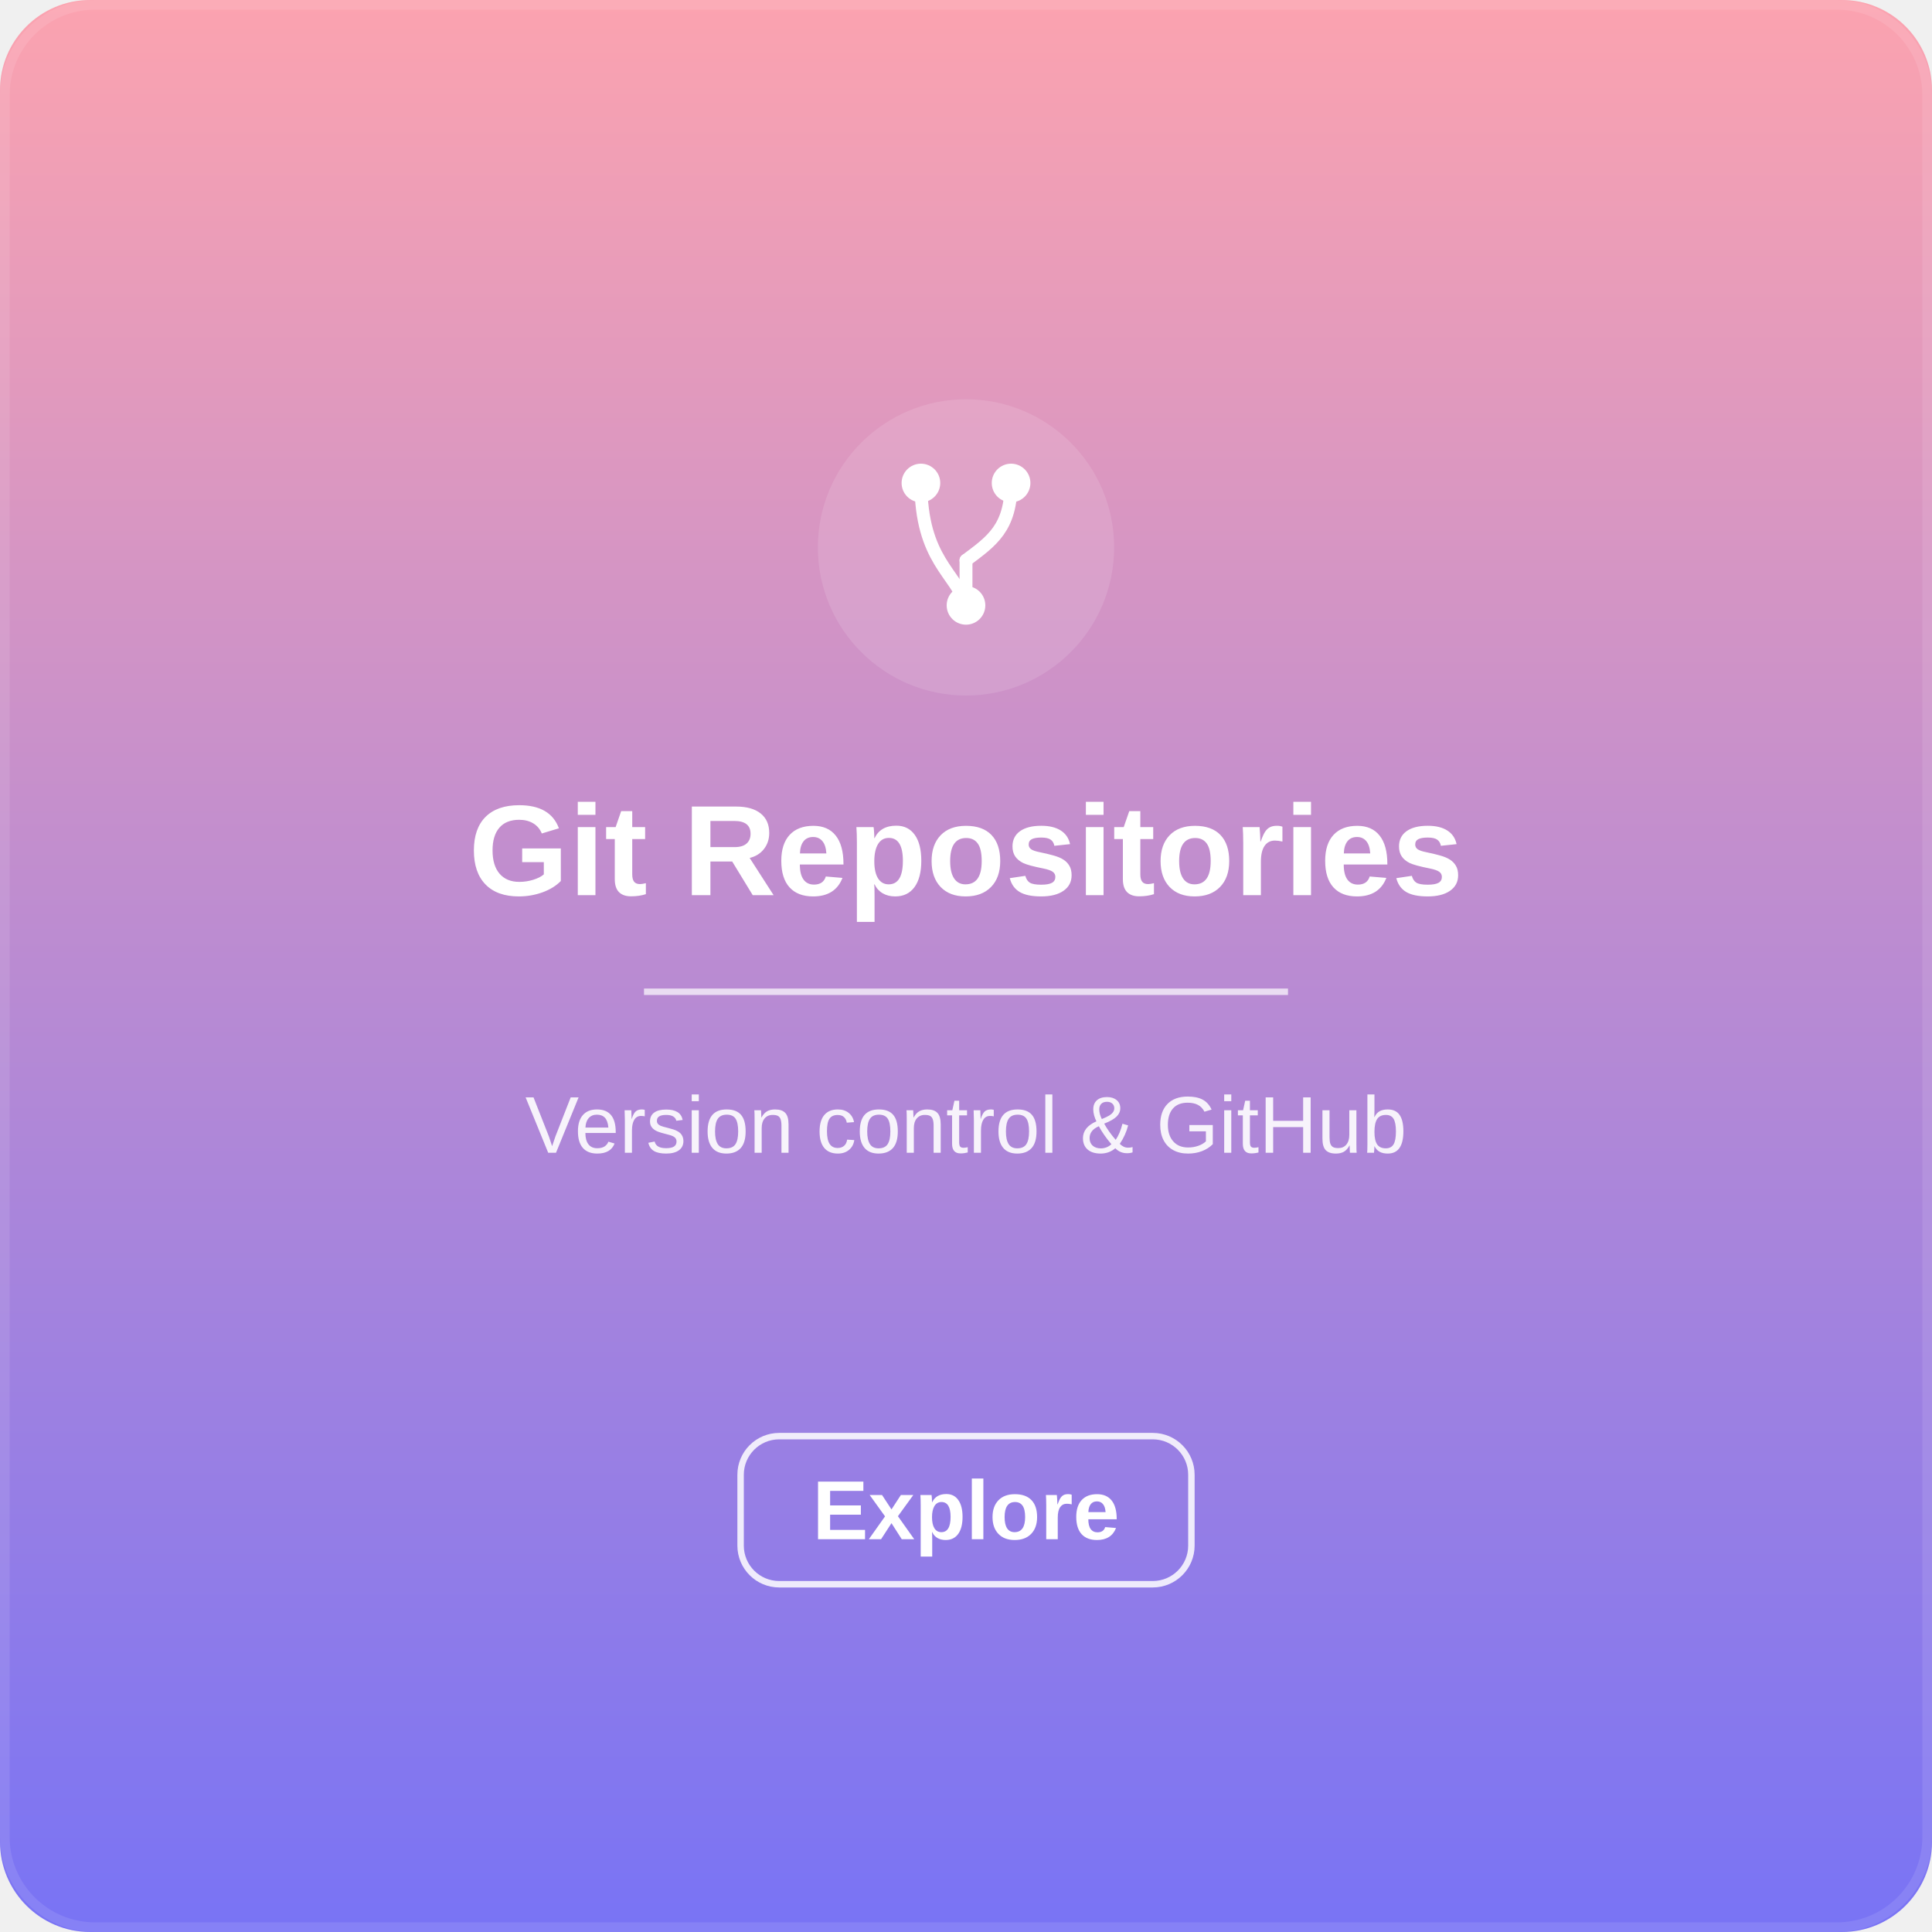
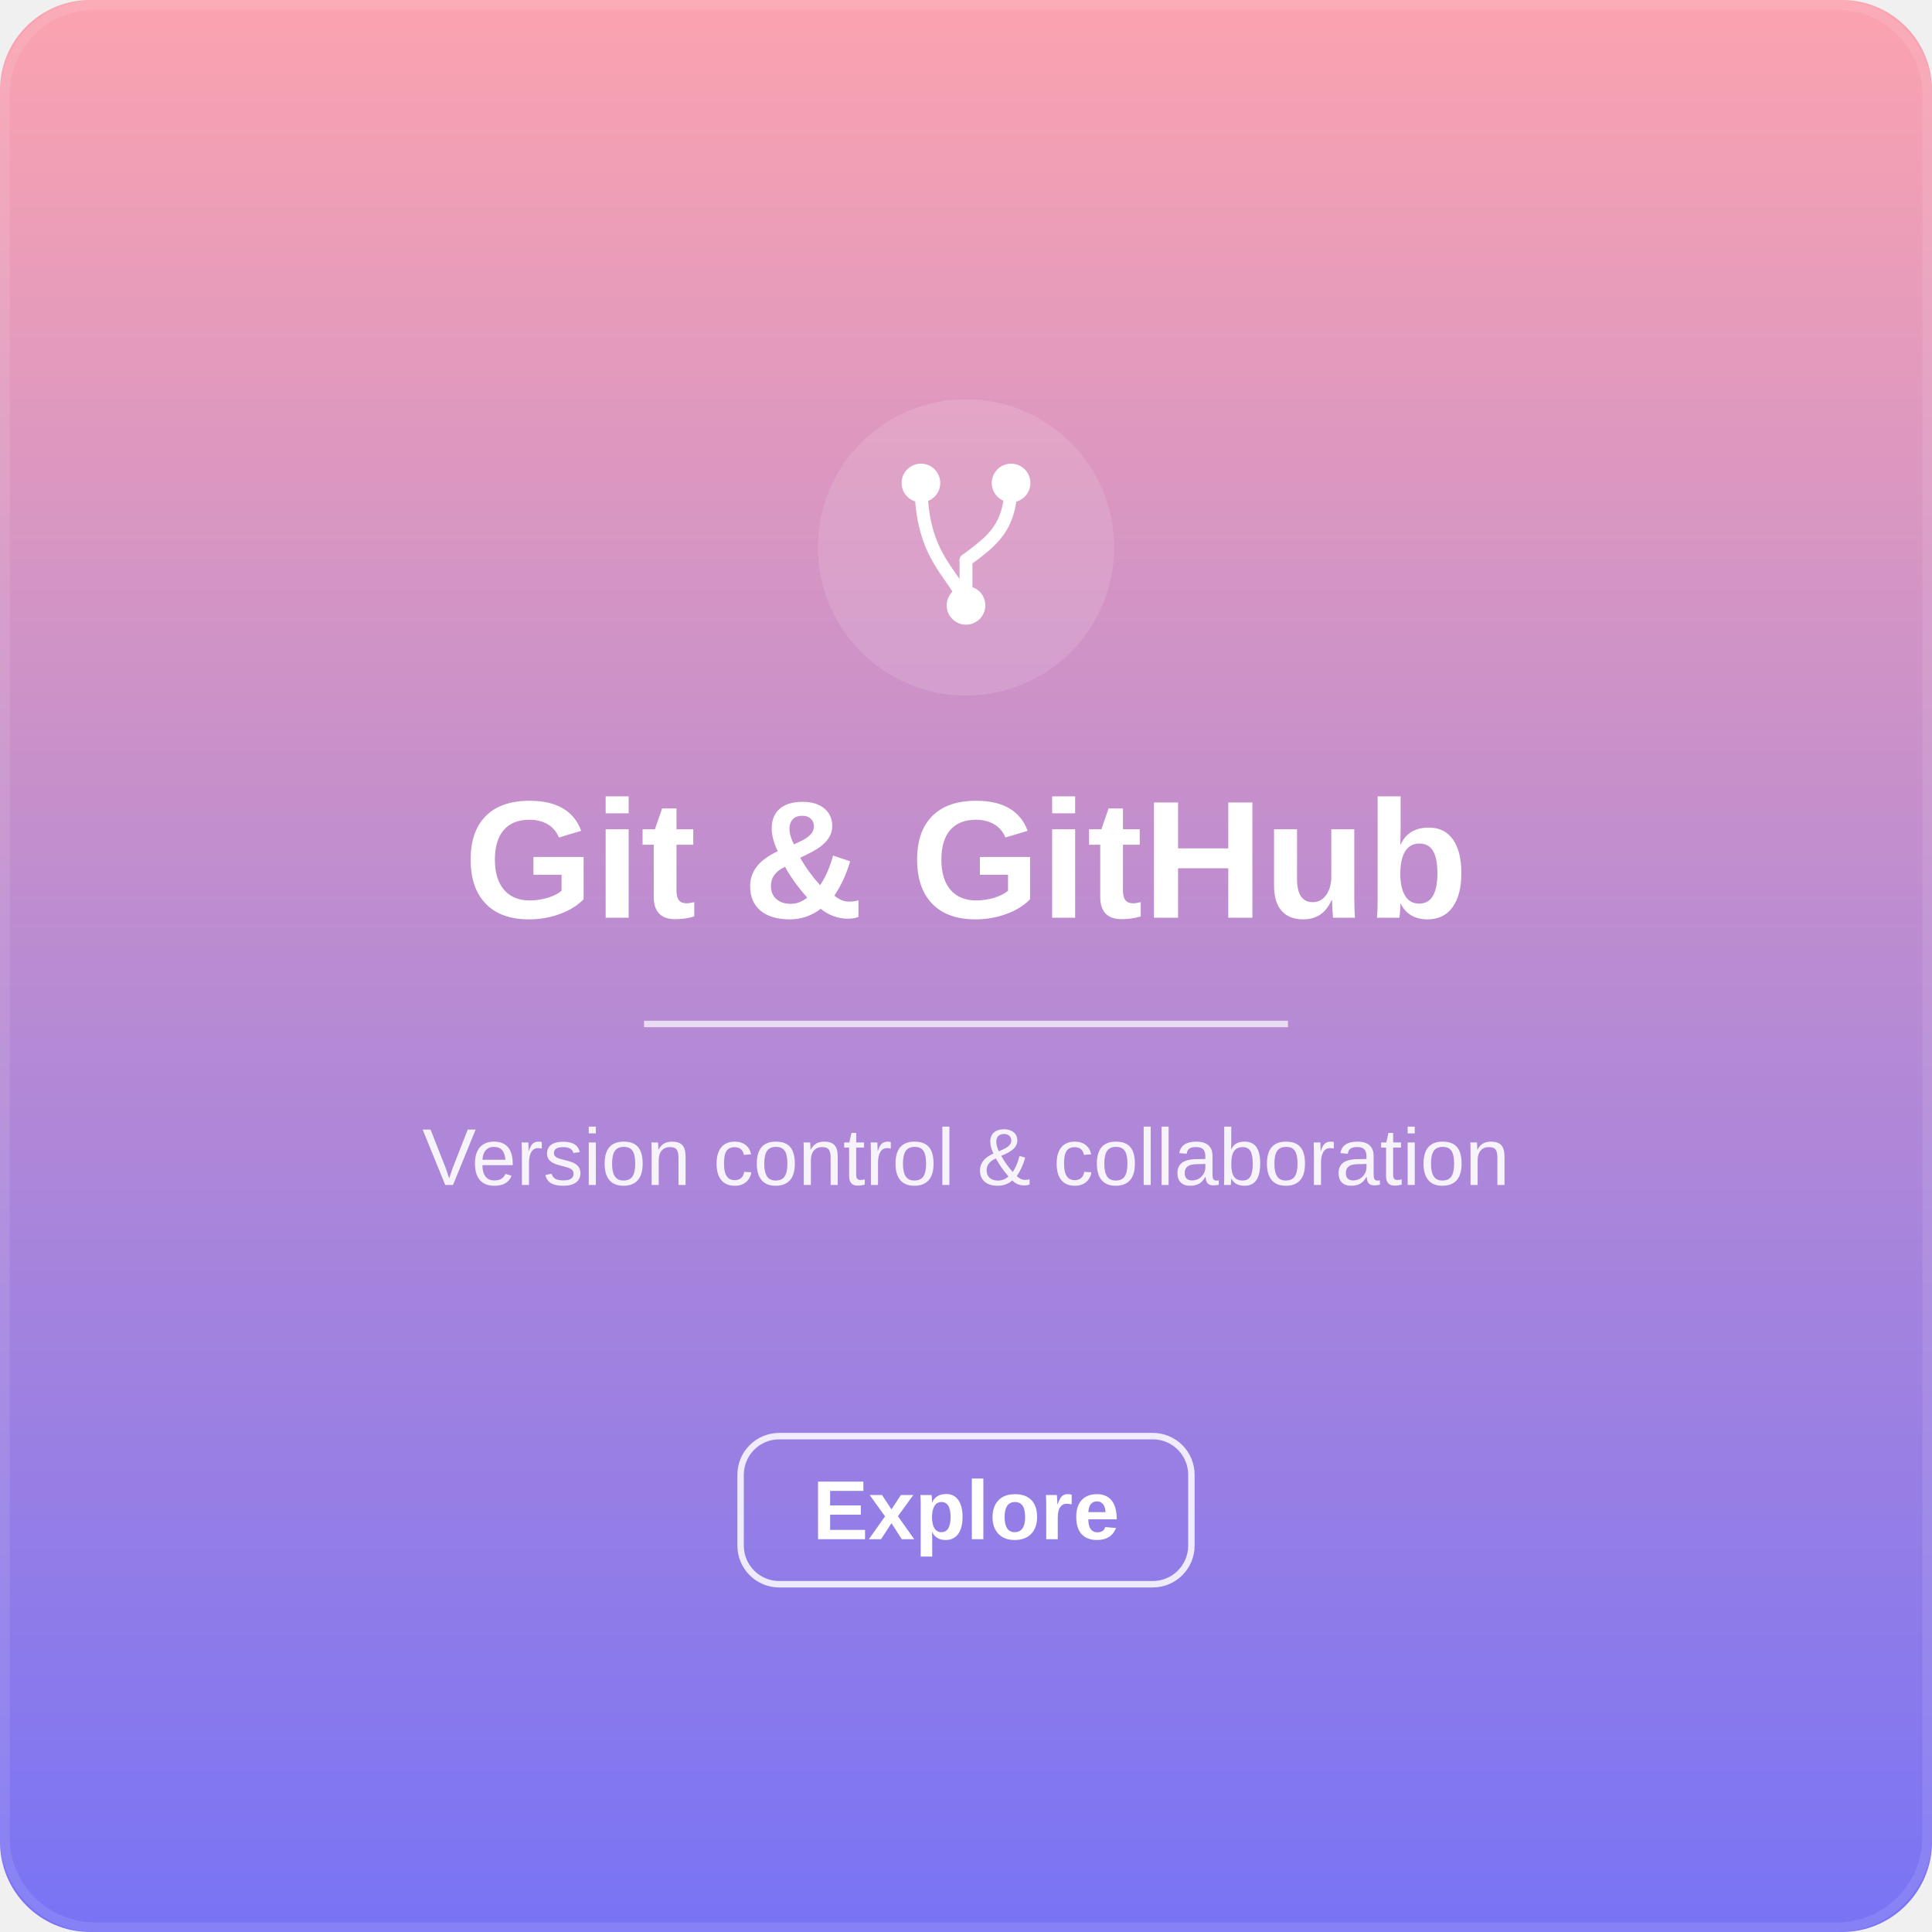
<svg xmlns="http://www.w3.org/2000/svg" width="600" height="600" viewBox="0 0 600 600">
  <defs>
    <linearGradient id="bgGradient" x1="0%" y1="0%" x2="0%" y2="100%">
      <stop offset="0%" stop-color="#FCA3AF" />
      <stop offset="100%" stop-color="#7873f5" />
    </linearGradient>
    <clipPath id="cardClip">
      <rect x="0" y="0" width="600" height="600" rx="28" ry="28" />
    </clipPath>
  </defs>
  <g clip-path="url(#cardClip)">
    <rect x="0" y="0" width="600" height="600" fill="url(#bgGradient)" />
    <circle cx="300" cy="170" r="46" fill="#FFFFFF" opacity="0.12" />
    <g transform="translate(300,170)">
      <g fill="none" stroke="#FFFFFF" stroke-width="4" stroke-linejoin="round" stroke-linecap="round">
        <path d="M -14 -20 C -14 4, -3 8, 0 18" />
        <path d="M 14 -20 C 14 -6, 8 -2, 0 4" />
        <line x1="0" y1="4" x2="0" y2="18" />
      </g>
      <g fill="#FFFFFF" stroke="none">
        <circle cx="-14" cy="-20" r="6" />
        <circle cx="14" cy="-20" r="6" />
        <circle cx="0" cy="18" r="6" />
      </g>
    </g>
-     <text x="300" y="278" text-anchor="middle" font-family="Arial, Helvetica, sans-serif" font-weight="800" font-size="40" fill="#FFFFFF">Git Repositories</text>
-     <line x1="200" y1="308" x2="400" y2="308" stroke="#FFFFFF" stroke-width="2" opacity="0.7" />
-     <text x="300" y="358" text-anchor="middle" font-family="Arial, Helvetica, sans-serif" font-weight="400" font-size="25" fill="#FFFFFF" opacity="0.9">Version control &amp; GitHub</text>
+     <text x="300" y="285" text-anchor="middle" font-family="Arial, Helvetica, sans-serif" font-weight="800" font-size="52" fill="#FFFFFF">Git &amp; GitHub</text>
+     <line x1="200" y1="318" x2="400" y2="318" stroke="#FFFFFF" stroke-width="2" opacity="0.7" />
+     <text x="300" y="368" text-anchor="middle" font-family="Arial, Helvetica, sans-serif" font-weight="400" font-size="25" fill="#FFFFFF" opacity="0.9">Version control &amp; collaboration</text>
    <rect x="230" y="446" width="140" height="46" rx="12" ry="12" fill="none" stroke="#FFFFFF" stroke-width="2" opacity="0.85" />
    <text x="300" y="469" text-anchor="middle" dominant-baseline="central" font-family="Arial, Helvetica, sans-serif" font-weight="700" font-size="26" fill="#FFFFFF">Explore</text>
  </g>
  <rect x="1.5" y="1.5" width="597" height="597" rx="28" ry="28" fill="none" stroke="#FFFFFF" stroke-opacity="0.1" stroke-width="3" />
</svg>
